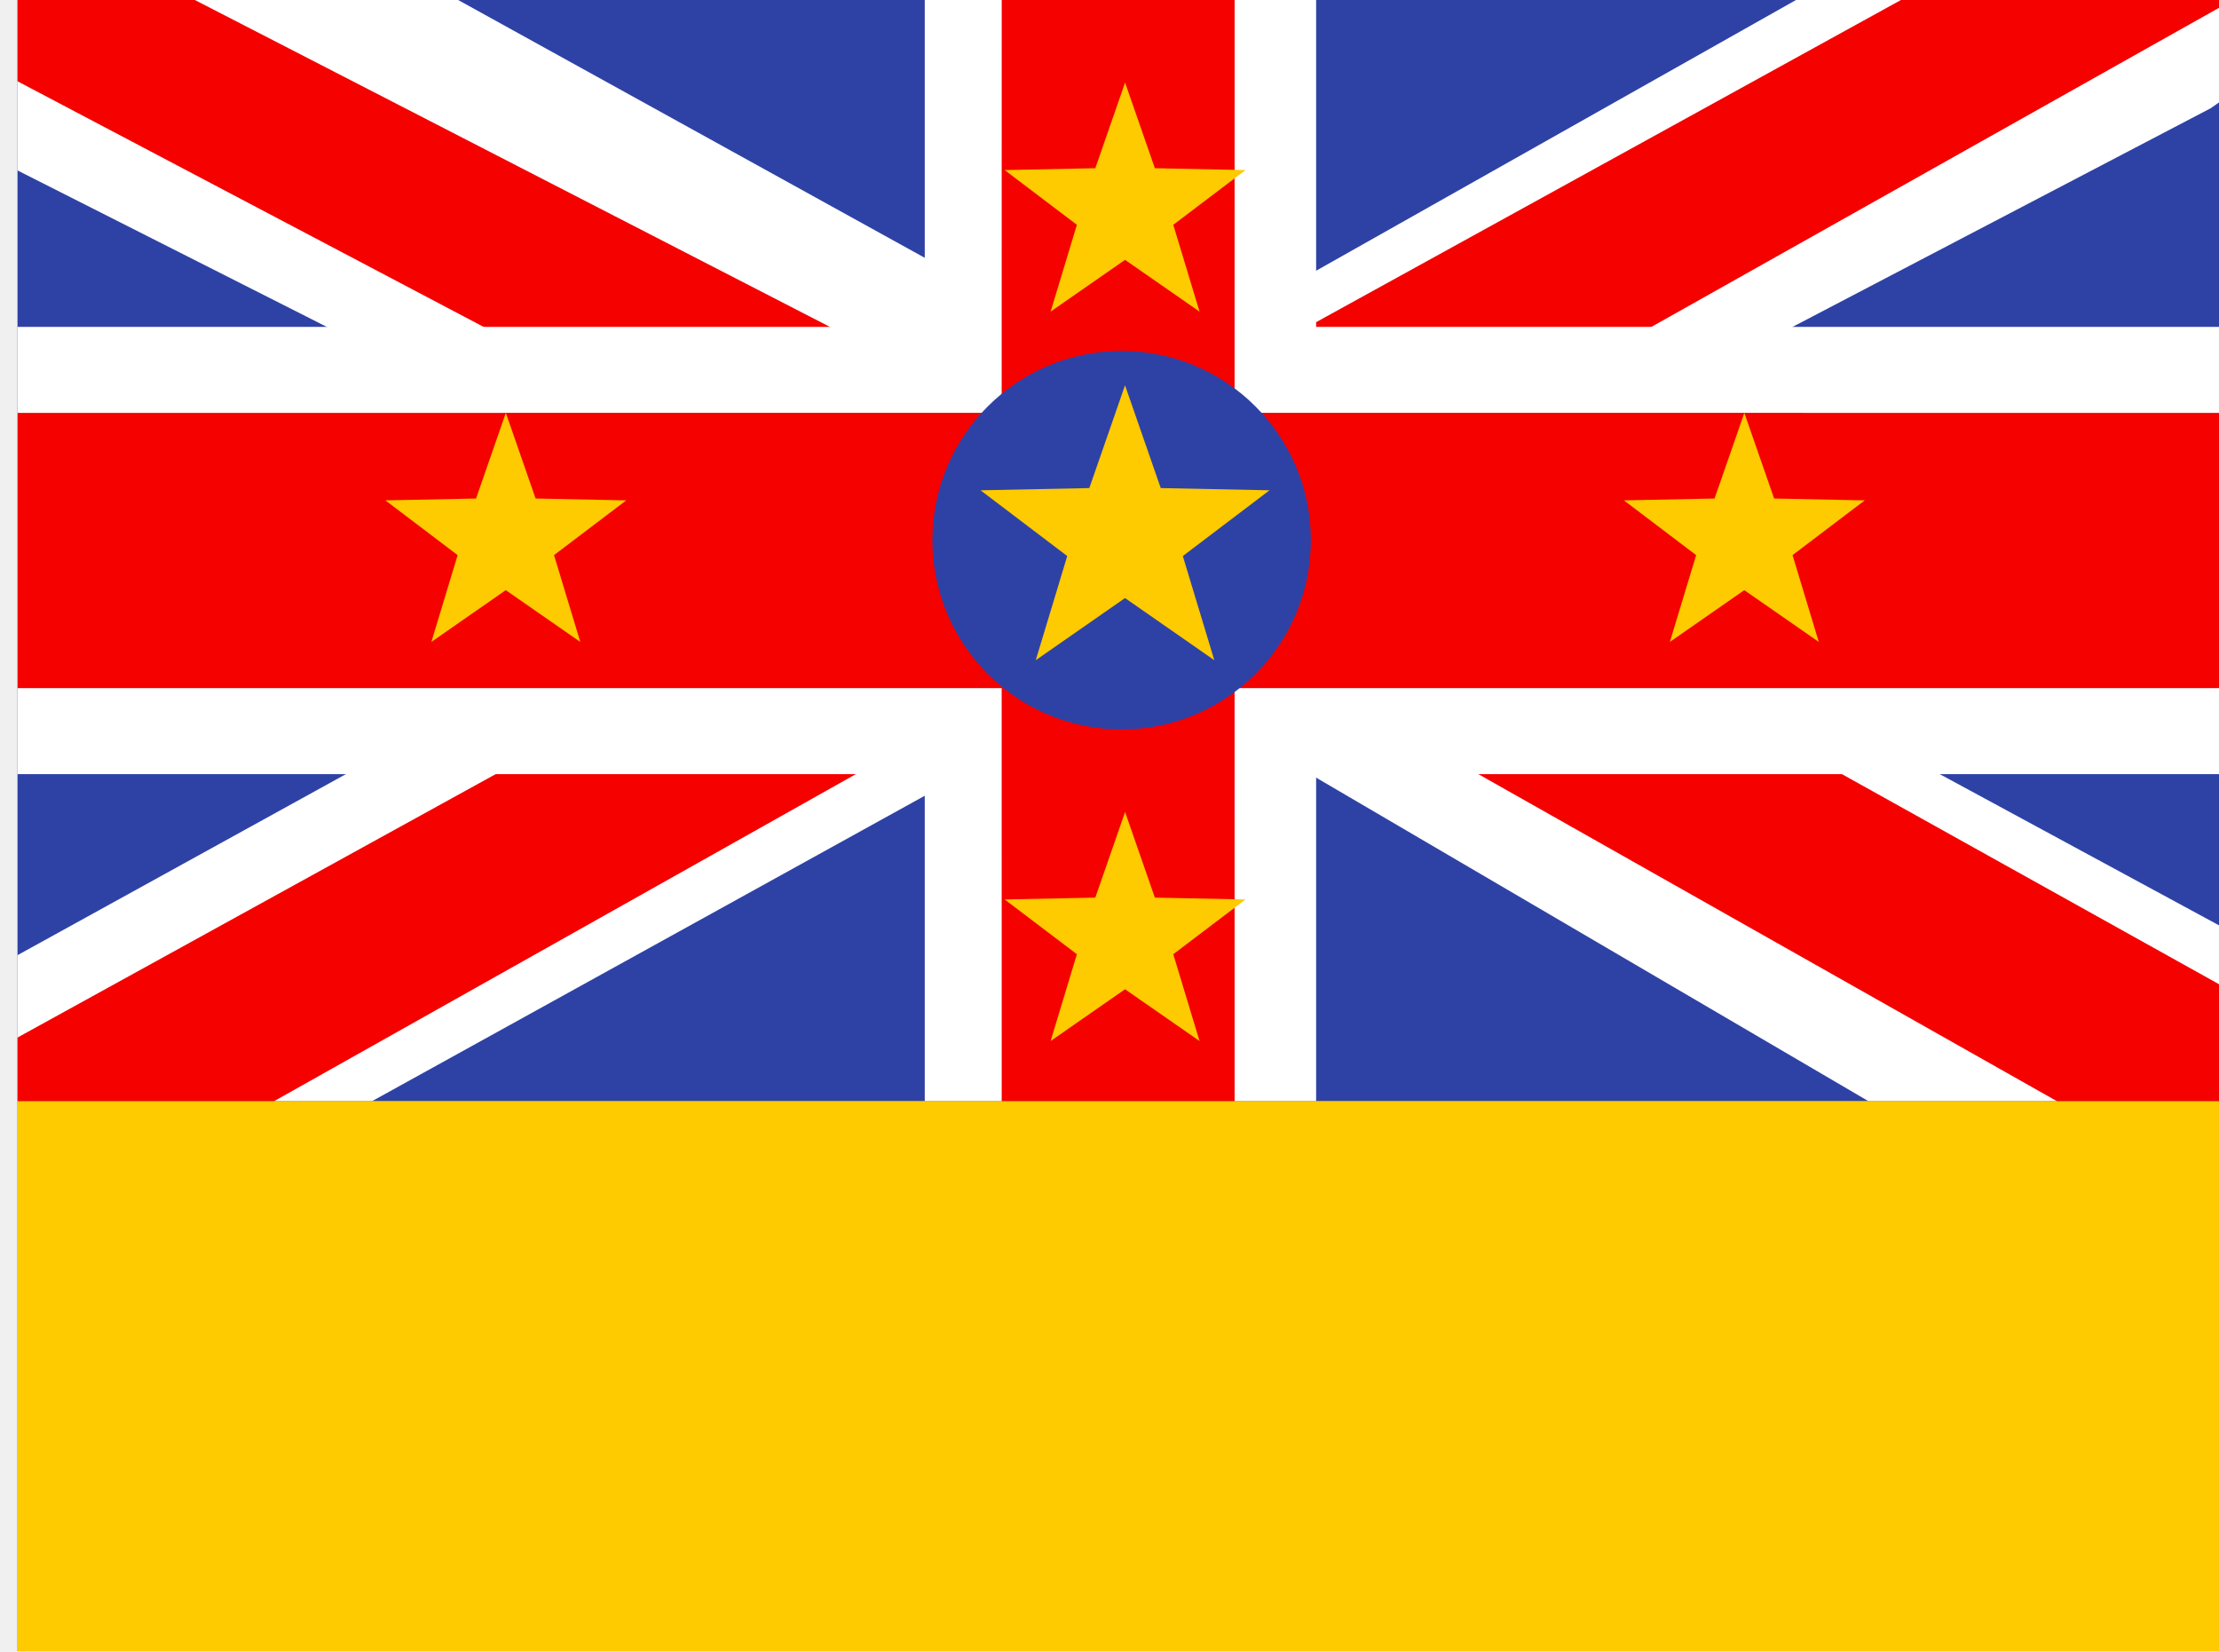
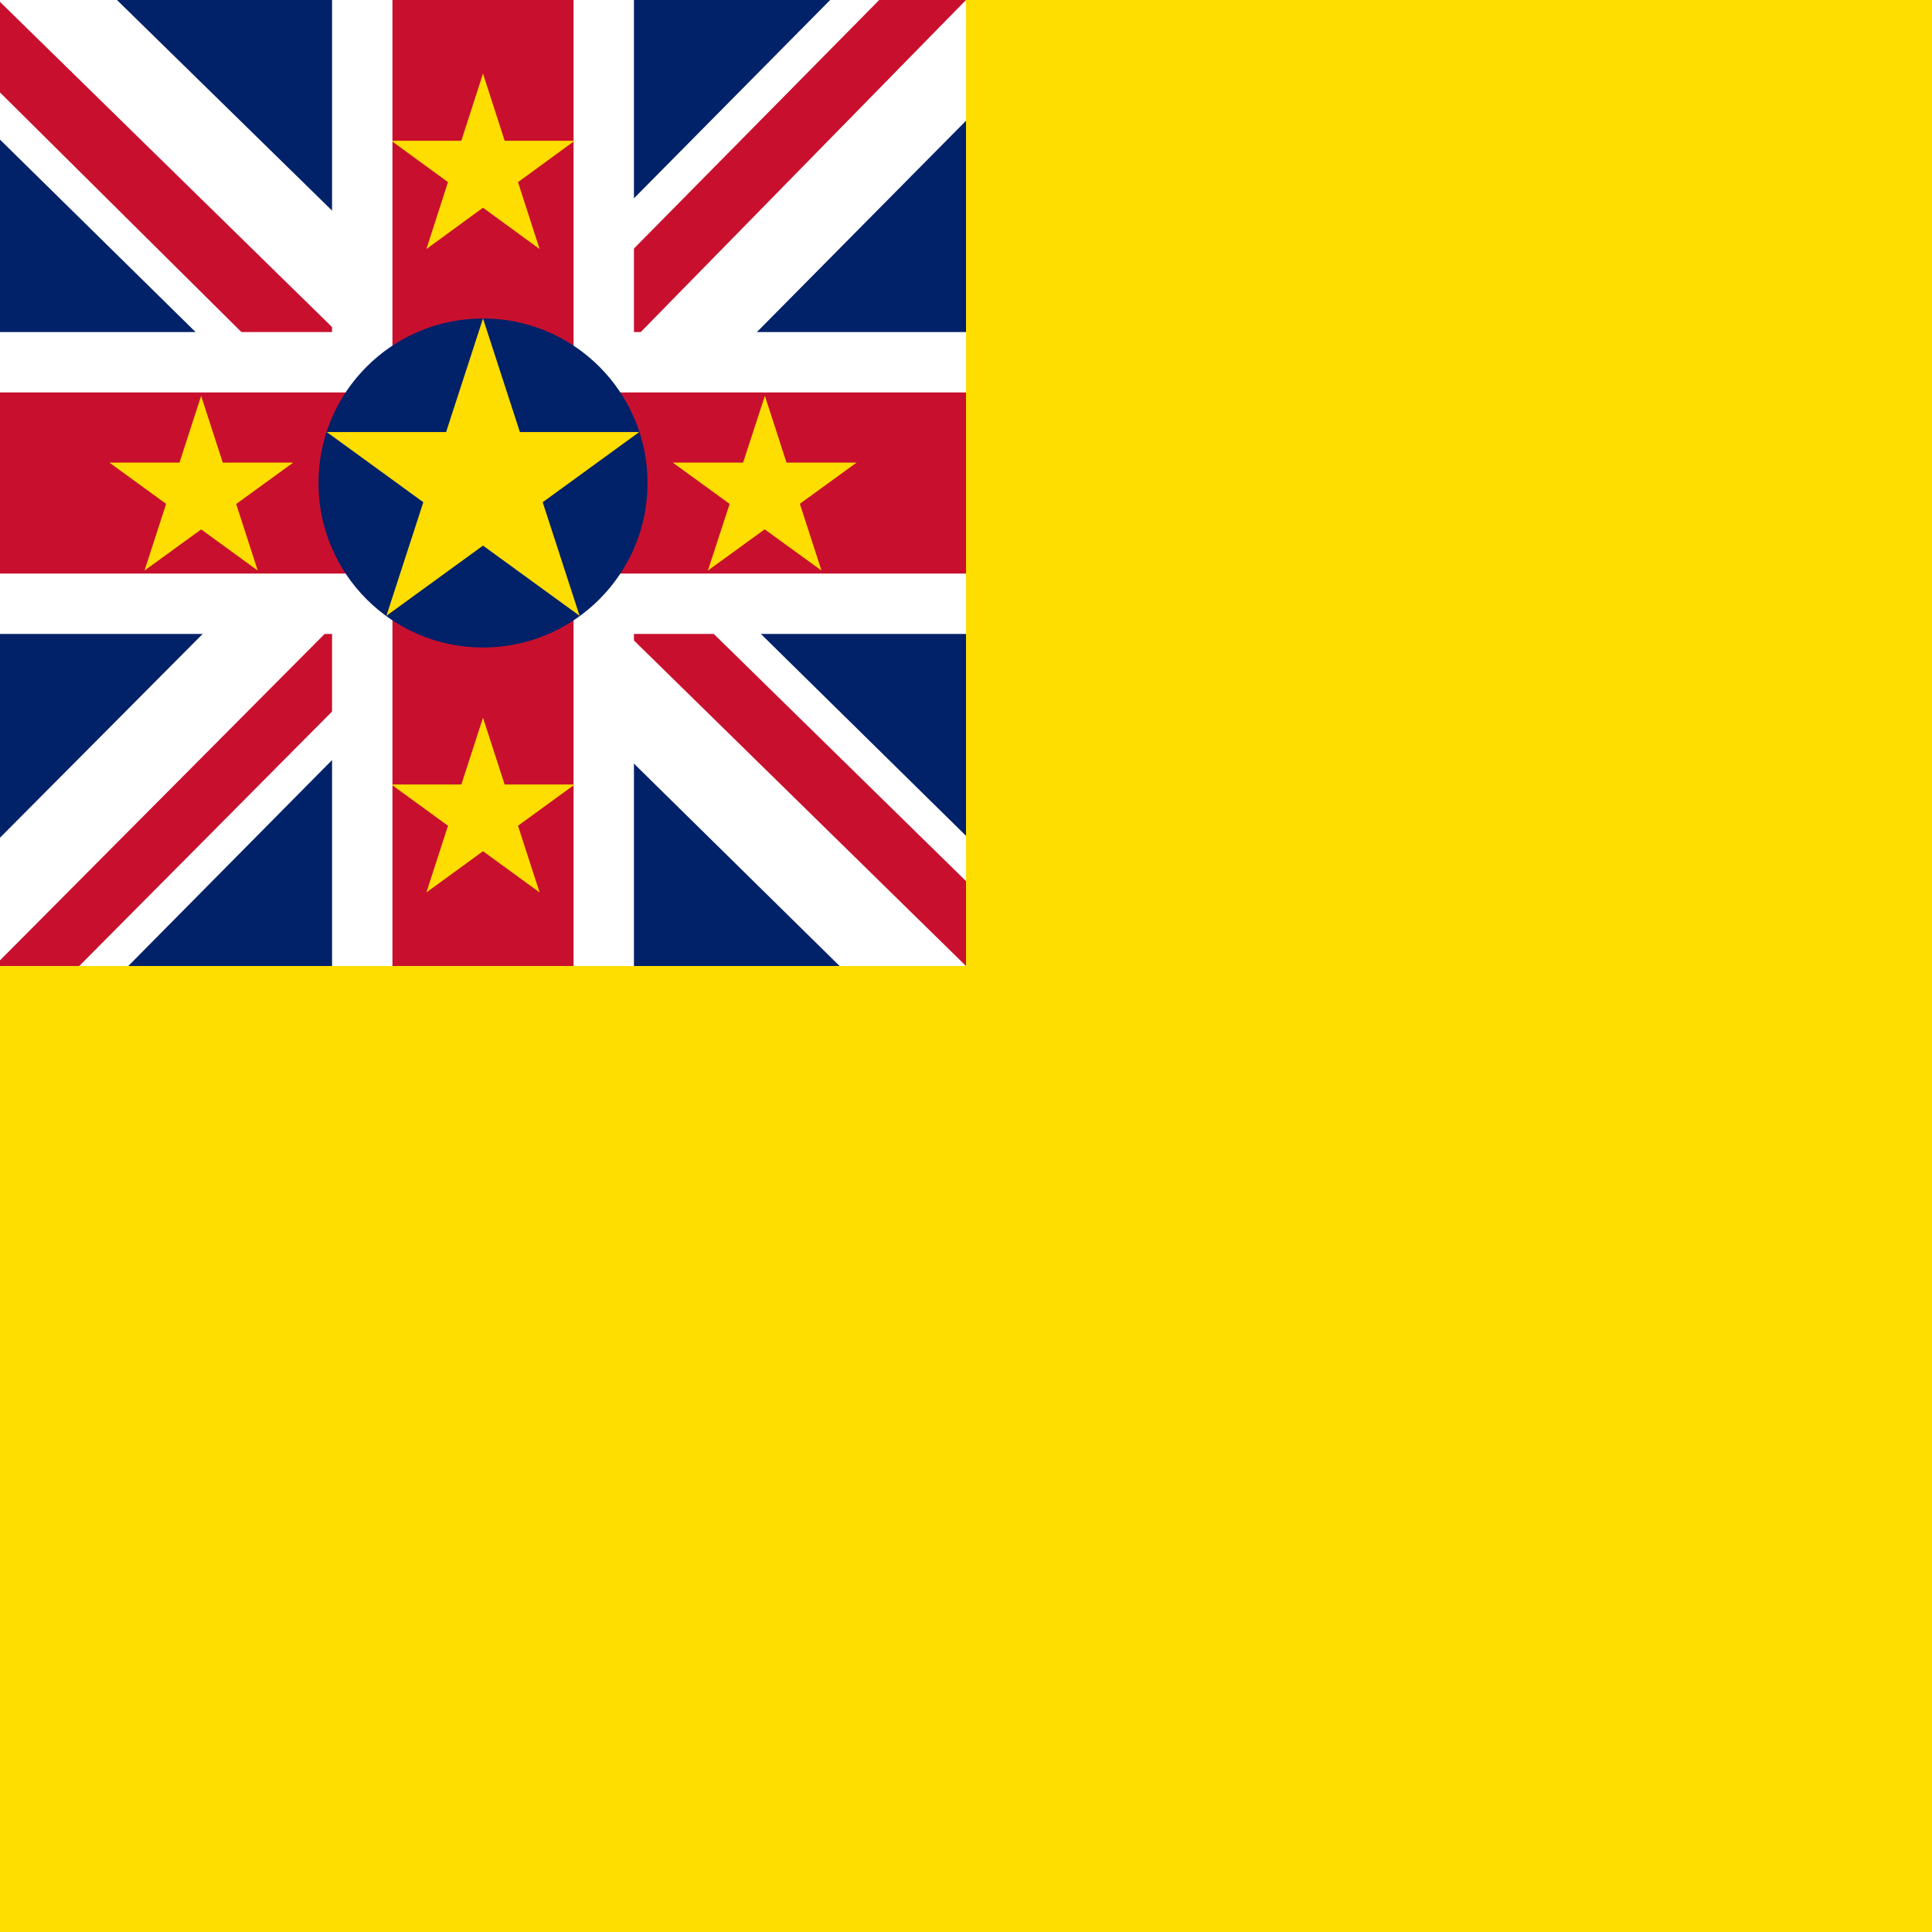
- <svg xmlns="http://www.w3.org/2000/svg" xmlns:xlink="http://www.w3.org/1999/xlink" height="32" viewBox="0 0 43 32" width="43">
-   <defs>
-     <path id="a" d="m0 0h42.667v32h-42.667z" />
-     <mask id="b" fill="#fff">
-       <path d="m0 0h43.336v32h-43.336z" fill="#fff" fill-rule="evenodd" />
-     </mask>
-     <mask id="c" fill="#fff">
-       <path d="m0 0h42.667v32h-42.667z" fill="#fff" fill-rule="evenodd" />
-     </mask>
-     <mask id="d" fill="#fff">
-       <use fill="#fff" fill-rule="evenodd" xlink:href="#a" />
-     </mask>
-     <mask id="e" fill="#fff">
-       <path d="m0 0h42.667v21.333h-42.667z" fill="#fff" fill-rule="evenodd" />
-     </mask>
-   </defs>
-   <g fill="none" fill-rule="evenodd">
-     <g fill-rule="evenodd" mask="url(#b)">
-       <g mask="url(#c)" transform="translate(.3346)">
-         <use fill="#2e42a5" xlink:href="#a" />
-         <path d="m0 21.333h42.667v10.667h-42.667z" fill="#feca00" mask="url(#d)" />
-         <g mask="url(#d)">
-           <g mask="url(#e)">
-             <g fill-rule="nonzero">
-               <path d="m2.317 3.037 8.457-1.956 18.028 9.961 1.908 1.115 17.125 8.954 4.057 2.828-9.28.856-14.962-8.44-10.813-5.314z" fill="#fff" transform="matrix(1 0 0 -1 -5.3333 23.2097)" />
-               <path d="m3.06 3.075 4.553-1.494 42.585 23.937h-6.393z" fill="#f50100" transform="matrix(1 0 0 -1 -5.3333 24.4331)" />
-               <path d="m2.172 3.564-.336-2.013 8.938-.475 14.408 8.439 1.358-.464 26.9 13.606-11.106 2.138-14.848-8.203-11.615-5.612z" fill="#fff" transform="matrix(-1 0 0 -1 48 23.2053)" />
-               <path d="m2.141 3.443 4.553-1.494 18.133 10.249 5.376 1.145 22.141 11.666h-6.393l-22.129-11.389-5.878-1.373z" fill="#f50100" transform="matrix(-1 0 0 -1 48 24.2925)" />
-             </g>
-             <g transform="translate(-1.641 -1.7778)">
-               <path d="m25.144 1.778-0 8h19.164v5.333l-19.164-0.0 0 10.667h-4.251l-0-10.667-19.252 0v-5.333h19.252l0-8z" stroke="#fff" stroke-width="3.333" />
-               <path d="m25.231 0-.001 9.777 21.744.001v5.333l-21.744-0.0.001 12.445h-4.513l-.001-12.445-19.076 0v-5.333l19.076-.001.001-9.777z" fill="#f50100" />
-             </g>
-           </g>
-         </g>
-         <g mask="url(#d)">
-           <g transform="translate(5.3333)">
-             <circle cx="16.067" cy="10.467" fill="#2e42a5" r="3.667" />
-             <g fill="#feca00" transform="translate(0 1.6)">
-               <path d="m16.133 9.988-1.73 1.204.61-2.018-1.68-1.274 2.108-.043.692-1.991.692 1.991 2.108.043-1.68 1.274.61 2.018z" />
-               <path d="m4.133 9.835-1.442 1.003.509-1.682-1.4-1.061 1.757-.036.577-1.659.577 1.659 1.757.036-1.4 1.061.509 1.682z" />
-               <path d="m28.133 9.835-1.442 1.003.509-1.682-1.4-1.061 1.757-.036.577-1.659.577 1.659 1.757.036-1.4 1.061.509 1.682z" />
-               <path d="m16.133 3.435-1.442 1.003.509-1.682-1.4-1.061 1.757-.036.577-1.659.577 1.659 1.757.036-1.4 1.061.509 1.682z" />
-               <path d="m16.133 17.568-1.442 1.003.509-1.682-1.4-1.061 1.757-.036.577-1.659.577 1.659 1.757.036-1.4 1.061.509 1.682z" />
-             </g>
-           </g>
-         </g>
-       </g>
-     </g>
-     <rect height="32" mask="url(#b)" rx="2" width="43.336" />
-   </g>
+ <svg xmlns="http://www.w3.org/2000/svg" viewBox="0 0 512 512">
+   <path fill="#fedd00" d="M0 0h512v512H0z" />
+   <path fill="#012169" d="M0 0h256v256H0z" />
+   <path fill="#fff" d="M256 0v32l-95 96 95 93.5V256h-33.5L127 162l-93 94H0v-34l93-93.5L0 37V0h31l96 94 93-94z" />
+   <path fill="#c8102e" d="m92 162 5.5 17L21 256H0v-1.5zm62-6 27 4 75 73.5V256zM256 0l-96 98-2-22 75-76zM0 .5 96.5 95 67 91 0 24.5z" />
+   <path fill="#fff" d="M88 0v256h80V0zM0 88v80h256V88z" />
+   <path fill="#c8102e" d="M0 104v48h256v-48zM104 0v256h48V0z" />
+   <circle cx="128" cy="128" r="43.6" fill="#012169" />
+   <path fill="#fedd00" d="m128 84.4 25.6 78.8-67-48.7h82.8l-67 48.7m-49.1-58.3 15 46.3L29 122.6h48.7l-39.4 28.6m164.4-46.3 15 46.3-39.4-28.6H227l-39.4 28.6m-59.6 39 15 46.3-39.3-28.6h48.6L113 236.5m15-217L143 66l-39.3-28.7h48.6L113 66" />
</svg>
